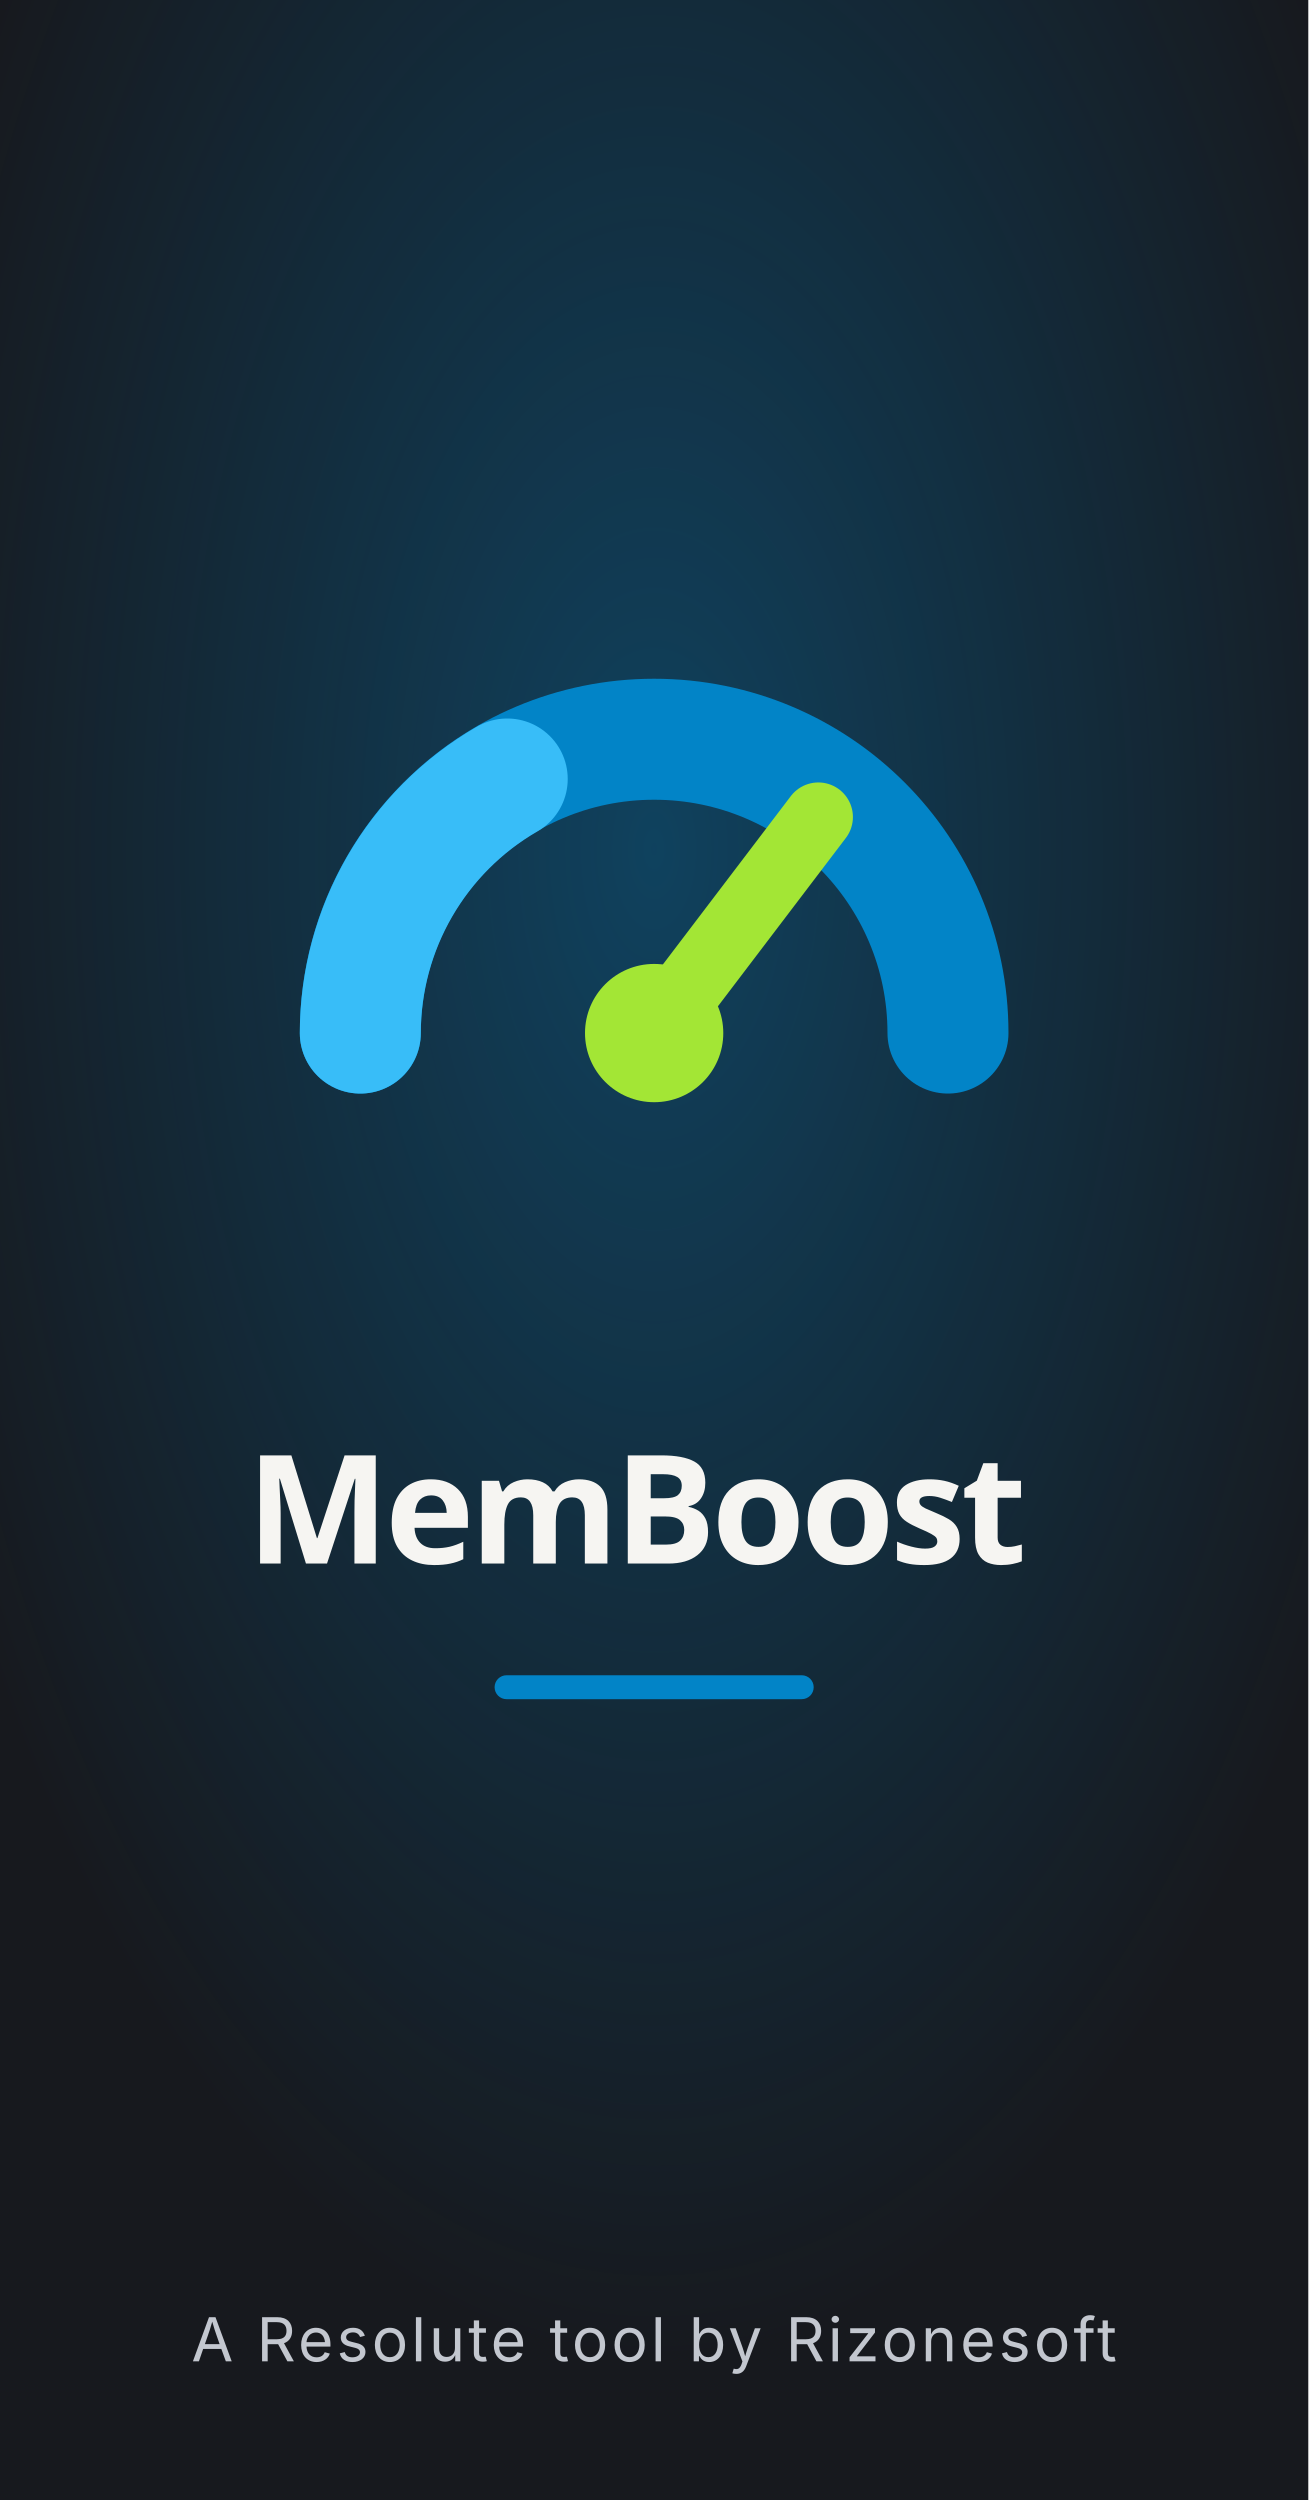
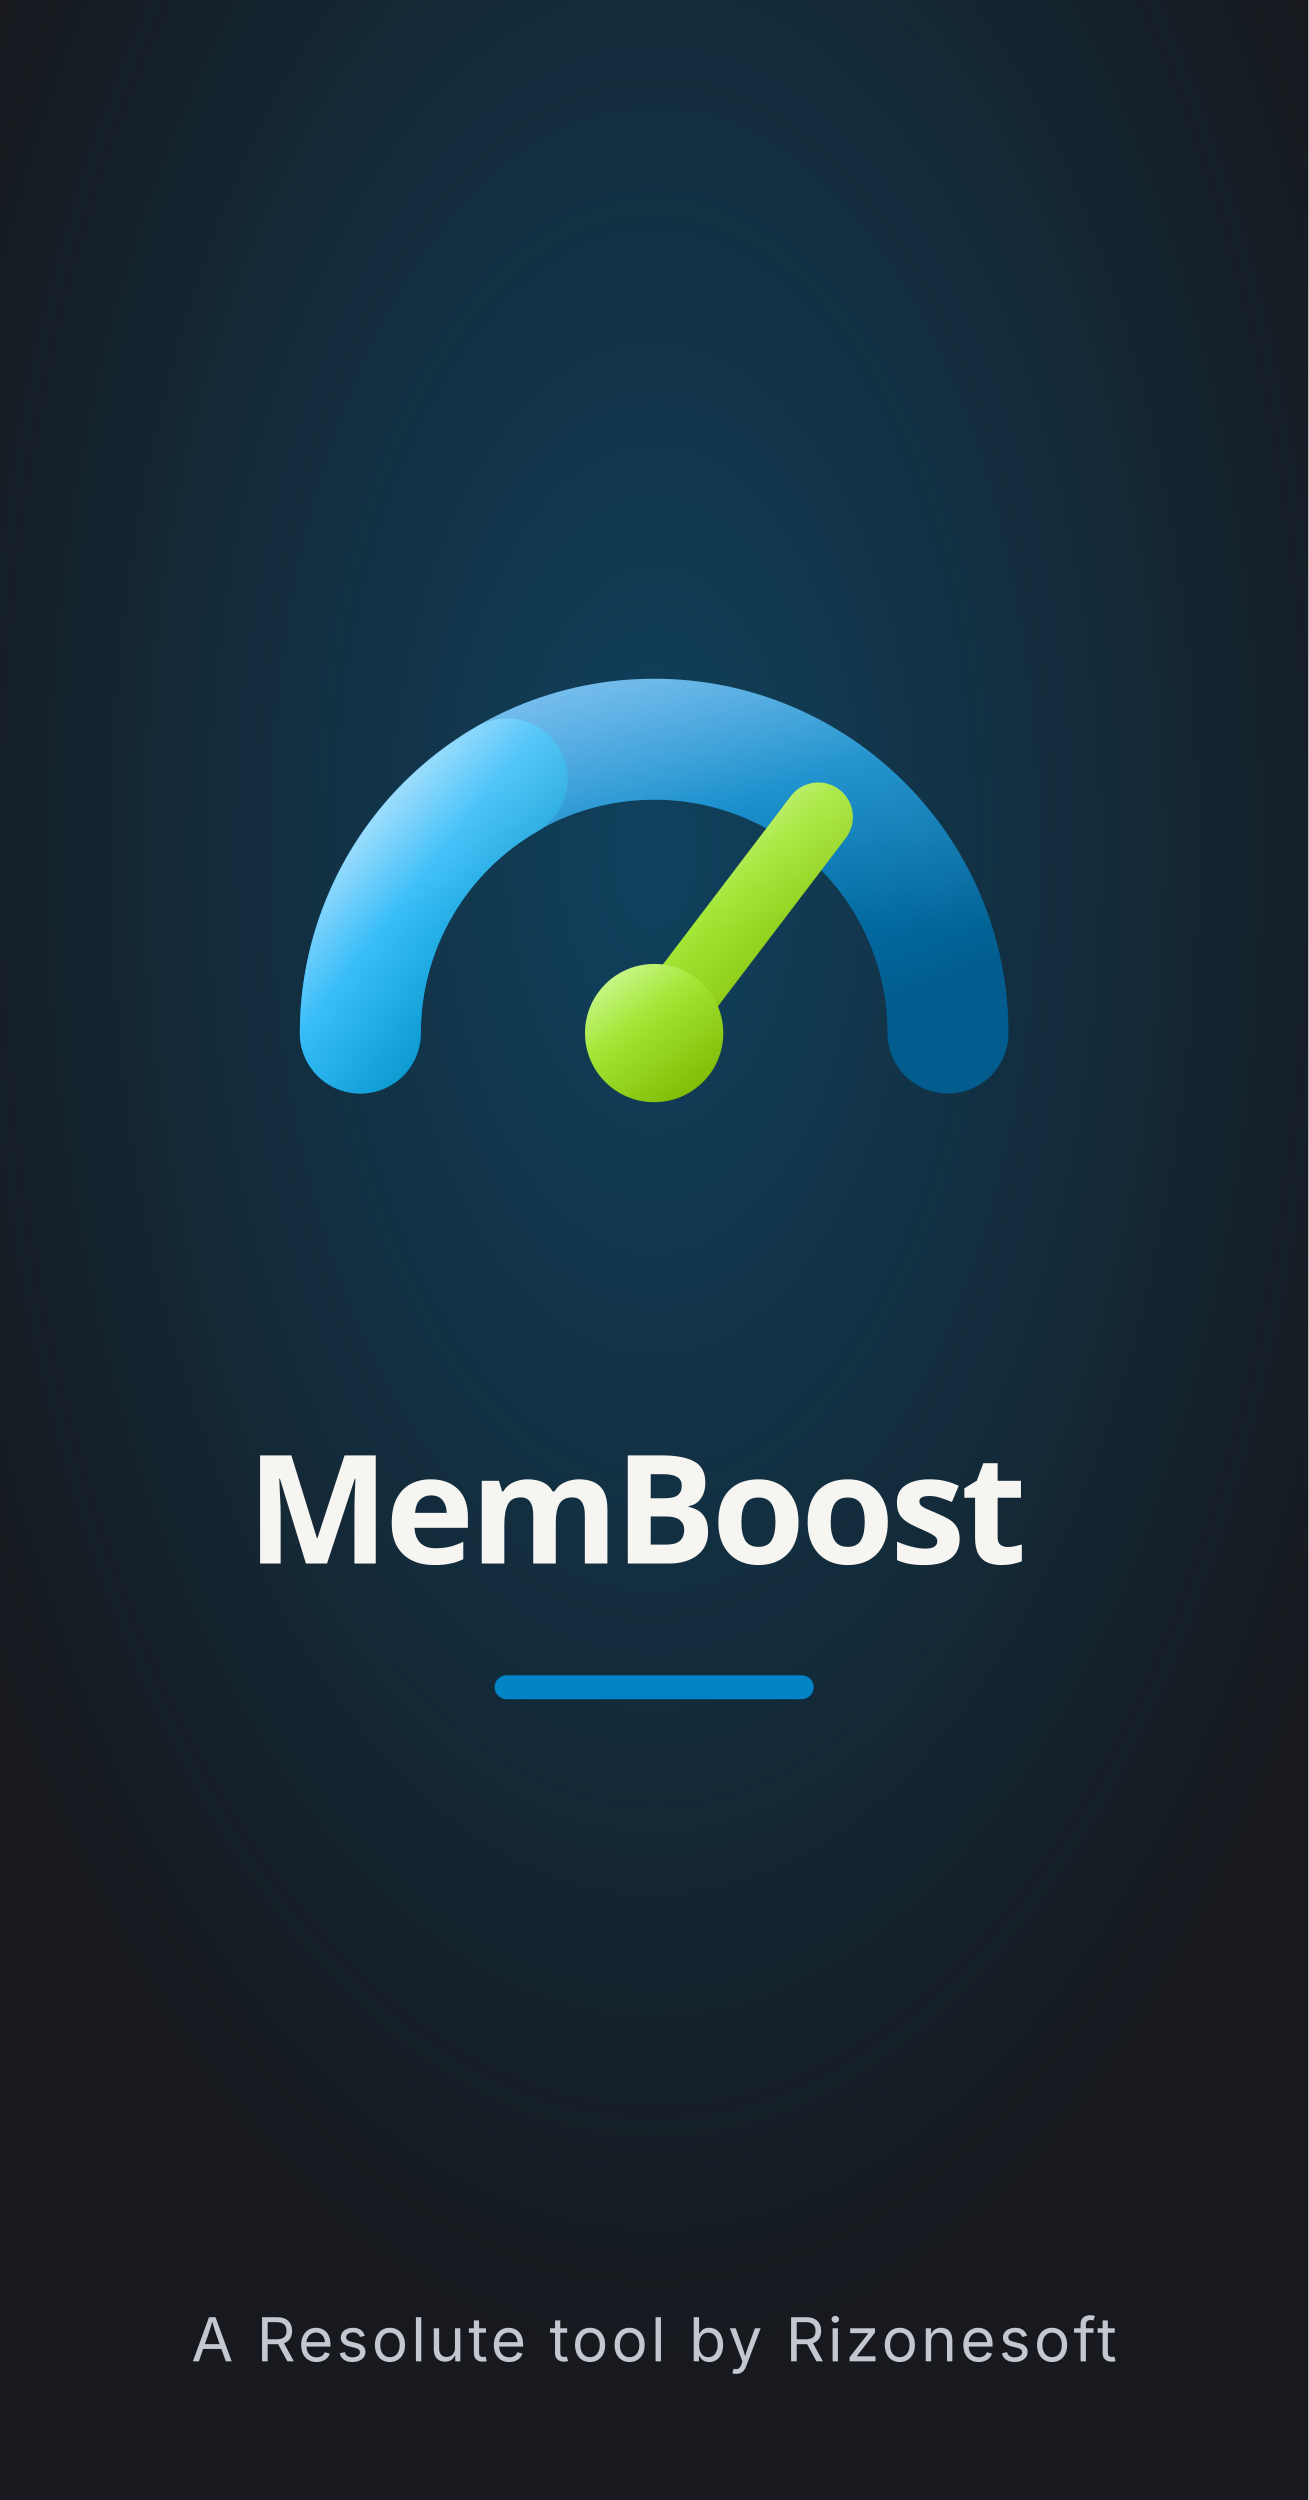
<svg xmlns="http://www.w3.org/2000/svg" viewBox="0 0 164 313.386" width="202" height="386" role="img" aria-label="MemBoost setup">
  <defs>
    <radialGradient id="g" cx="0.5" cy="0.34" r="0.6">
      <stop offset="0" stop-color="#0284C7" stop-opacity="0.38" />
      <stop offset="1" stop-color="#0284C7" stop-opacity="0" />
    </radialGradient>
  </defs>
  <rect width="164" height="313.386" fill="#17191E" />
  <rect width="164" height="314" fill="url(#g)" />
  <g transform="translate(30 58) scale(1.083333)">
-     <g fill="none" stroke-linecap="round">
-       <path d="M14 66 A34 34 0 0 1 82 66" stroke="#0284C7" stroke-width="14" />
-       <path d="M14 66 A34 34 0 0 1 31 36.6" stroke="#38BDF8" stroke-width="14" />
+     <defs>
+       <linearGradient id="rfl0" x1="0" y1="0" x2="0.75" y2="1">
+         <stop offset="0" stop-color="#60B3EE" />
+         <stop offset="0.45" stop-color="#0284C7" />
+         <stop offset="1" stop-color="#025D8E" />
+       </linearGradient>
+       <linearGradient id="rfl1" x1="0" y1="0" x2="0.75" y2="1">
+         <stop offset="0" stop-color="#BBE6FF" />
+         <stop offset="0.45" stop-color="#38BDF8" />
+         <stop offset="1" stop-color="#0293C7" />
+       </linearGradient>
+       <linearGradient id="rfl2" x1="0" y1="0" x2="0.75" y2="1">
+         <stop offset="0" stop-color="#DAFEB2" />
+         <stop offset="0.45" stop-color="#A3E635" />
+         <stop offset="1" stop-color="#7FB903" />
+       </linearGradient>
+       <linearGradient id="rfls" gradientUnits="userSpaceOnUse" x1="0" y1="8" x2="0" y2="54">
+         <stop offset="0" stop-color="#FFFFFF" stop-opacity="0.32" />
+         <stop offset="1" stop-color="#FFFFFF" stop-opacity="0" />
+       </linearGradient>
+       <mask id="rflm" mask-type="alpha" maskUnits="userSpaceOnUse" x="0" y="0" width="96" height="96">
+         <use href="#rflb" />
+       </mask>
+     </defs>
+     <g id="rflb">
+       <g fill="none" stroke-linecap="round">
+         <path d="M14 66 A34 34 0 0 1 82 66" stroke="url(#rfl0) #0284C7" stroke-width="14" />
+         <path d="M14 66 A34 34 0 0 1 31 36.6" stroke="url(#rfl1) #38BDF8" stroke-width="14" />
+       </g>
+       <g fill="none" stroke-linecap="round">
+         <path d="M48 66 L67 41" stroke="url(#rfl2) #A3E635" stroke-width="8" />
+       </g>
+       <circle cx="48" cy="66" r="8" fill="url(#rfl2) #A3E635" />
    </g>
-     <g fill="none" stroke-linecap="round">
-       <path d="M48 66 L67 41" stroke="#A3E635" stroke-width="8" />
-     </g>
-     <circle cx="48" cy="66" r="8" fill="#A3E635" />
+     <rect width="96" height="96" fill="url(#rfls)" mask="url(#rflm)" />
  </g>
  <text x="30.9" y="196.0" font-family="Sora" font-weight="700" font-size="19" letter-spacing="-0.57" fill="#F6F5F2">MemBoost</text>
  <rect x="62" y="210.0" width="40" height="3" rx="1.5" fill="#0284C7" />
  <text x="82" y="296" text-anchor="middle" font-family="Inter" font-size="7.6" fill="#C3C7CF" letter-spacing="0.4">A Resolute tool by Rizonesoft</text>
</svg>
